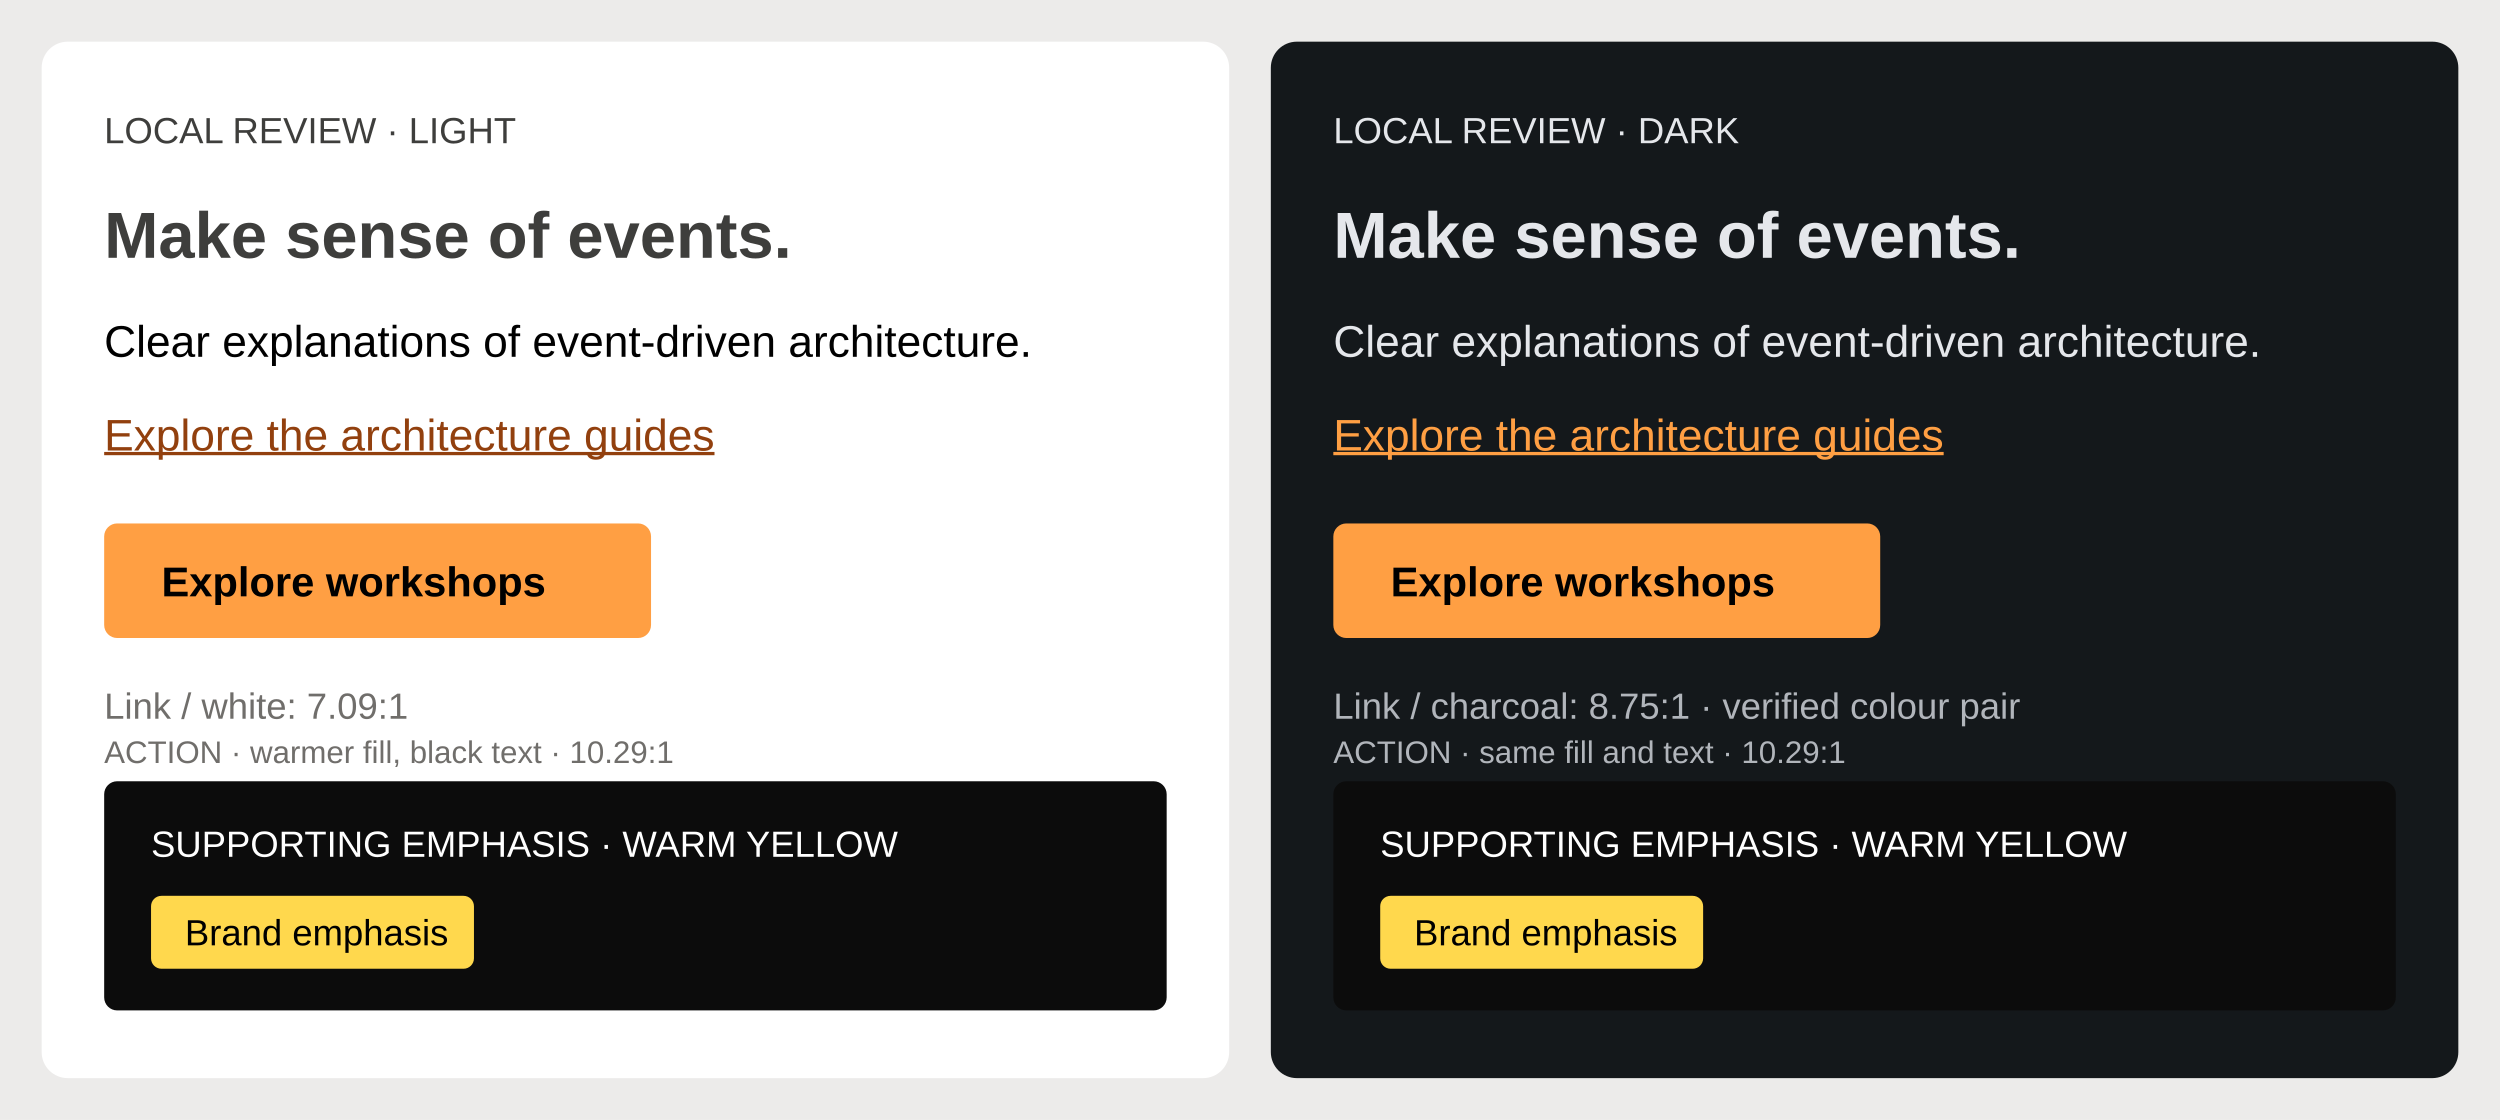
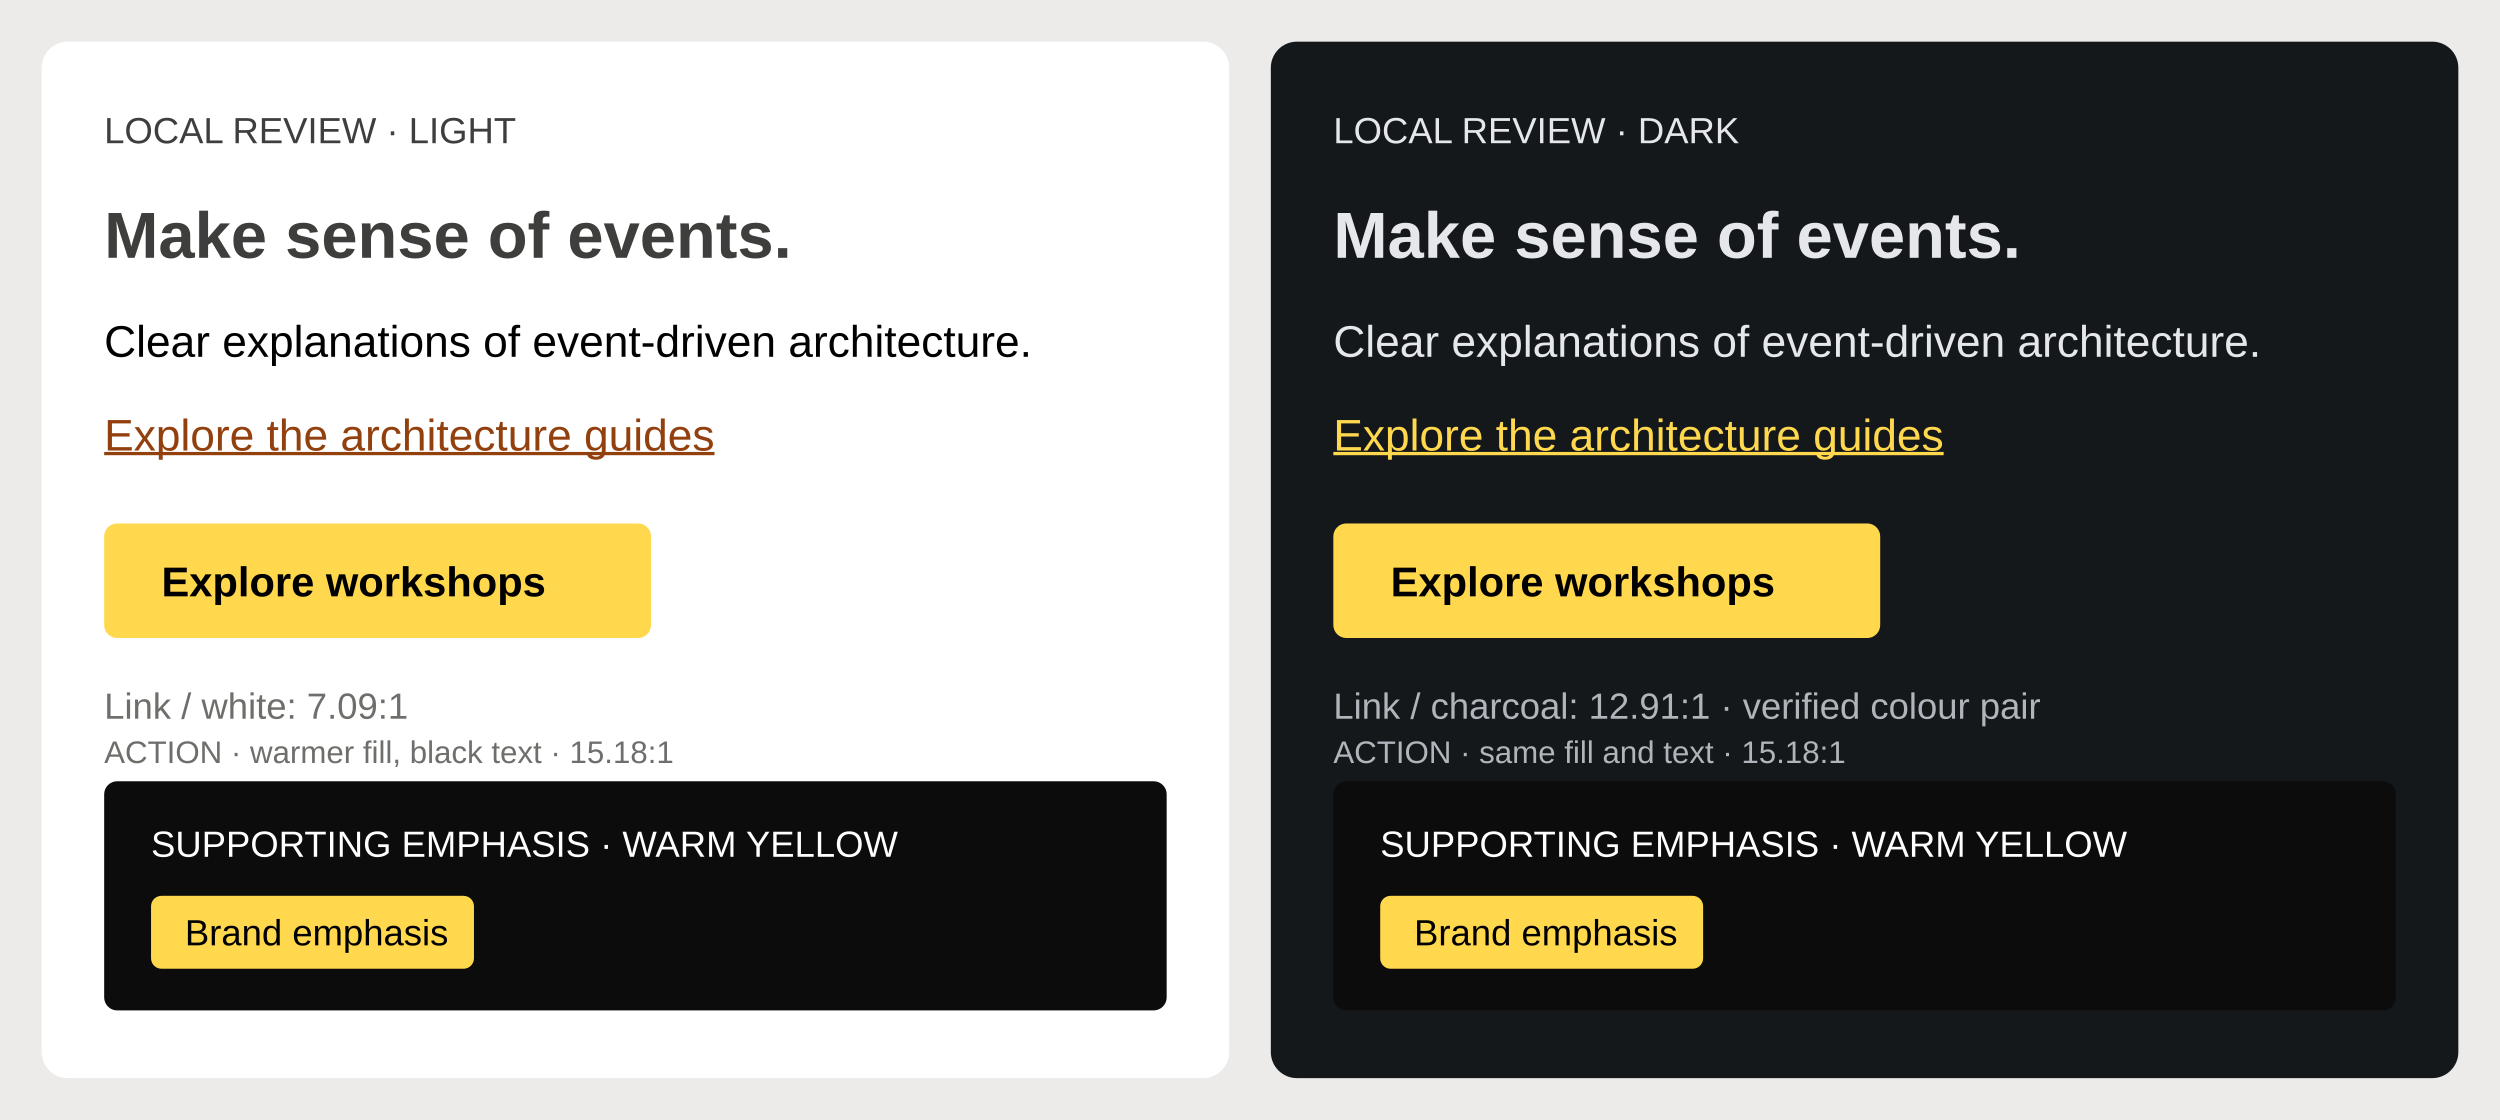
<svg xmlns="http://www.w3.org/2000/svg" width="960" height="430" viewBox="0 0 960 430" role="img" aria-labelledby="title description">
  <rect width="960" height="430" fill="#ecebea" />
  <g font-family="Arial, sans-serif">
    <rect x="16" y="16" width="456" height="398" rx="10" fill="#ffffff" />
    <rect x="488" y="16" width="456" height="398" rx="10" fill="#14181b" />
    <g fill="#3e3e3c">
      <text x="40" y="55" font-size="14">LOCAL REVIEW · LIGHT</text>
      <text x="40" y="99" font-size="25" font-weight="bold">Make sense of events.</text>
    </g>
    <g fill="#e5e7eb">
      <text x="512" y="55" font-size="14">LOCAL REVIEW · DARK</text>
      <text x="512" y="99" font-size="25" font-weight="bold">Make sense of events.</text>
    </g>
    <g font-size="17">
      <text x="40" y="137" fill="#000000">Clear explanations of event-driven architecture.</text>
      <text x="512" y="137" fill="#e5e7eb">Clear explanations of event-driven architecture.</text>
      <text x="40" y="173" fill="#92400e" text-decoration="underline">Explore the architecture guides</text>
-       <text x="512" y="173" fill="#ff9f43" text-decoration="underline">Explore the architecture guides</text>
+       <text x="512" y="173" fill="#ffd84d" text-decoration="underline">Explore the architecture guides</text>
    </g>
-     <rect x="40" y="201" width="210" height="44" rx="5" fill="#ff9f43" />
-     <rect x="512" y="201" width="210" height="44" rx="5" fill="#ff9f43" />
+     <rect x="40" y="201" width="210" height="44" rx="5" fill="#ffd84d" />
+     <rect x="512" y="201" width="210" height="44" rx="5" fill="#ffd84d" />
    <text x="62" y="229" fill="#000000" font-size="16" font-weight="bold">Explore workshops</text>
    <text x="534" y="229" fill="#000000" font-size="16" font-weight="bold">Explore workshops</text>
    <text x="40" y="276" fill="#706e6b" font-size="14">Link / white: 7.09:1</text>
-     <text x="512" y="276" fill="#b1b5bb" font-size="14">Link / charcoal: 8.75:1 · verified colour pair</text>
-     <text x="40" y="293" fill="#706e6b" font-size="12">ACTION · warmer fill, black text · 10.29:1</text>
-     <text x="512" y="293" fill="#b1b5bb" font-size="12">ACTION · same fill and text · 10.29:1</text>
+     <text x="512" y="276" fill="#b1b5bb" font-size="14">Link / charcoal: 12.91:1 · verified colour pair</text>
+     <text x="40" y="293" fill="#706e6b" font-size="12">ACTION · warmer fill, black text · 15.18:1</text>
+     <text x="512" y="293" fill="#b1b5bb" font-size="12">ACTION · same fill and text · 15.18:1</text>
    <rect x="40" y="300" width="408" height="88" rx="5" fill="#0c0c0c" />
    <rect x="512" y="300" width="408" height="88" rx="5" fill="#0c0c0c" />
    <text x="58" y="329" fill="#ffffff" font-size="14">SUPPORTING EMPHASIS · WARM YELLOW</text>
    <text x="530" y="329" fill="#ffffff" font-size="14">SUPPORTING EMPHASIS · WARM YELLOW</text>
    <rect x="58" y="344" width="124" height="28" rx="4" fill="#ffd84d" />
    <rect x="530" y="344" width="124" height="28" rx="4" fill="#ffd84d" />
    <text x="71" y="363" fill="#000000" font-size="14">Brand emphasis</text>
    <text x="543" y="363" fill="#000000" font-size="14">Brand emphasis</text>
  </g>
</svg>
